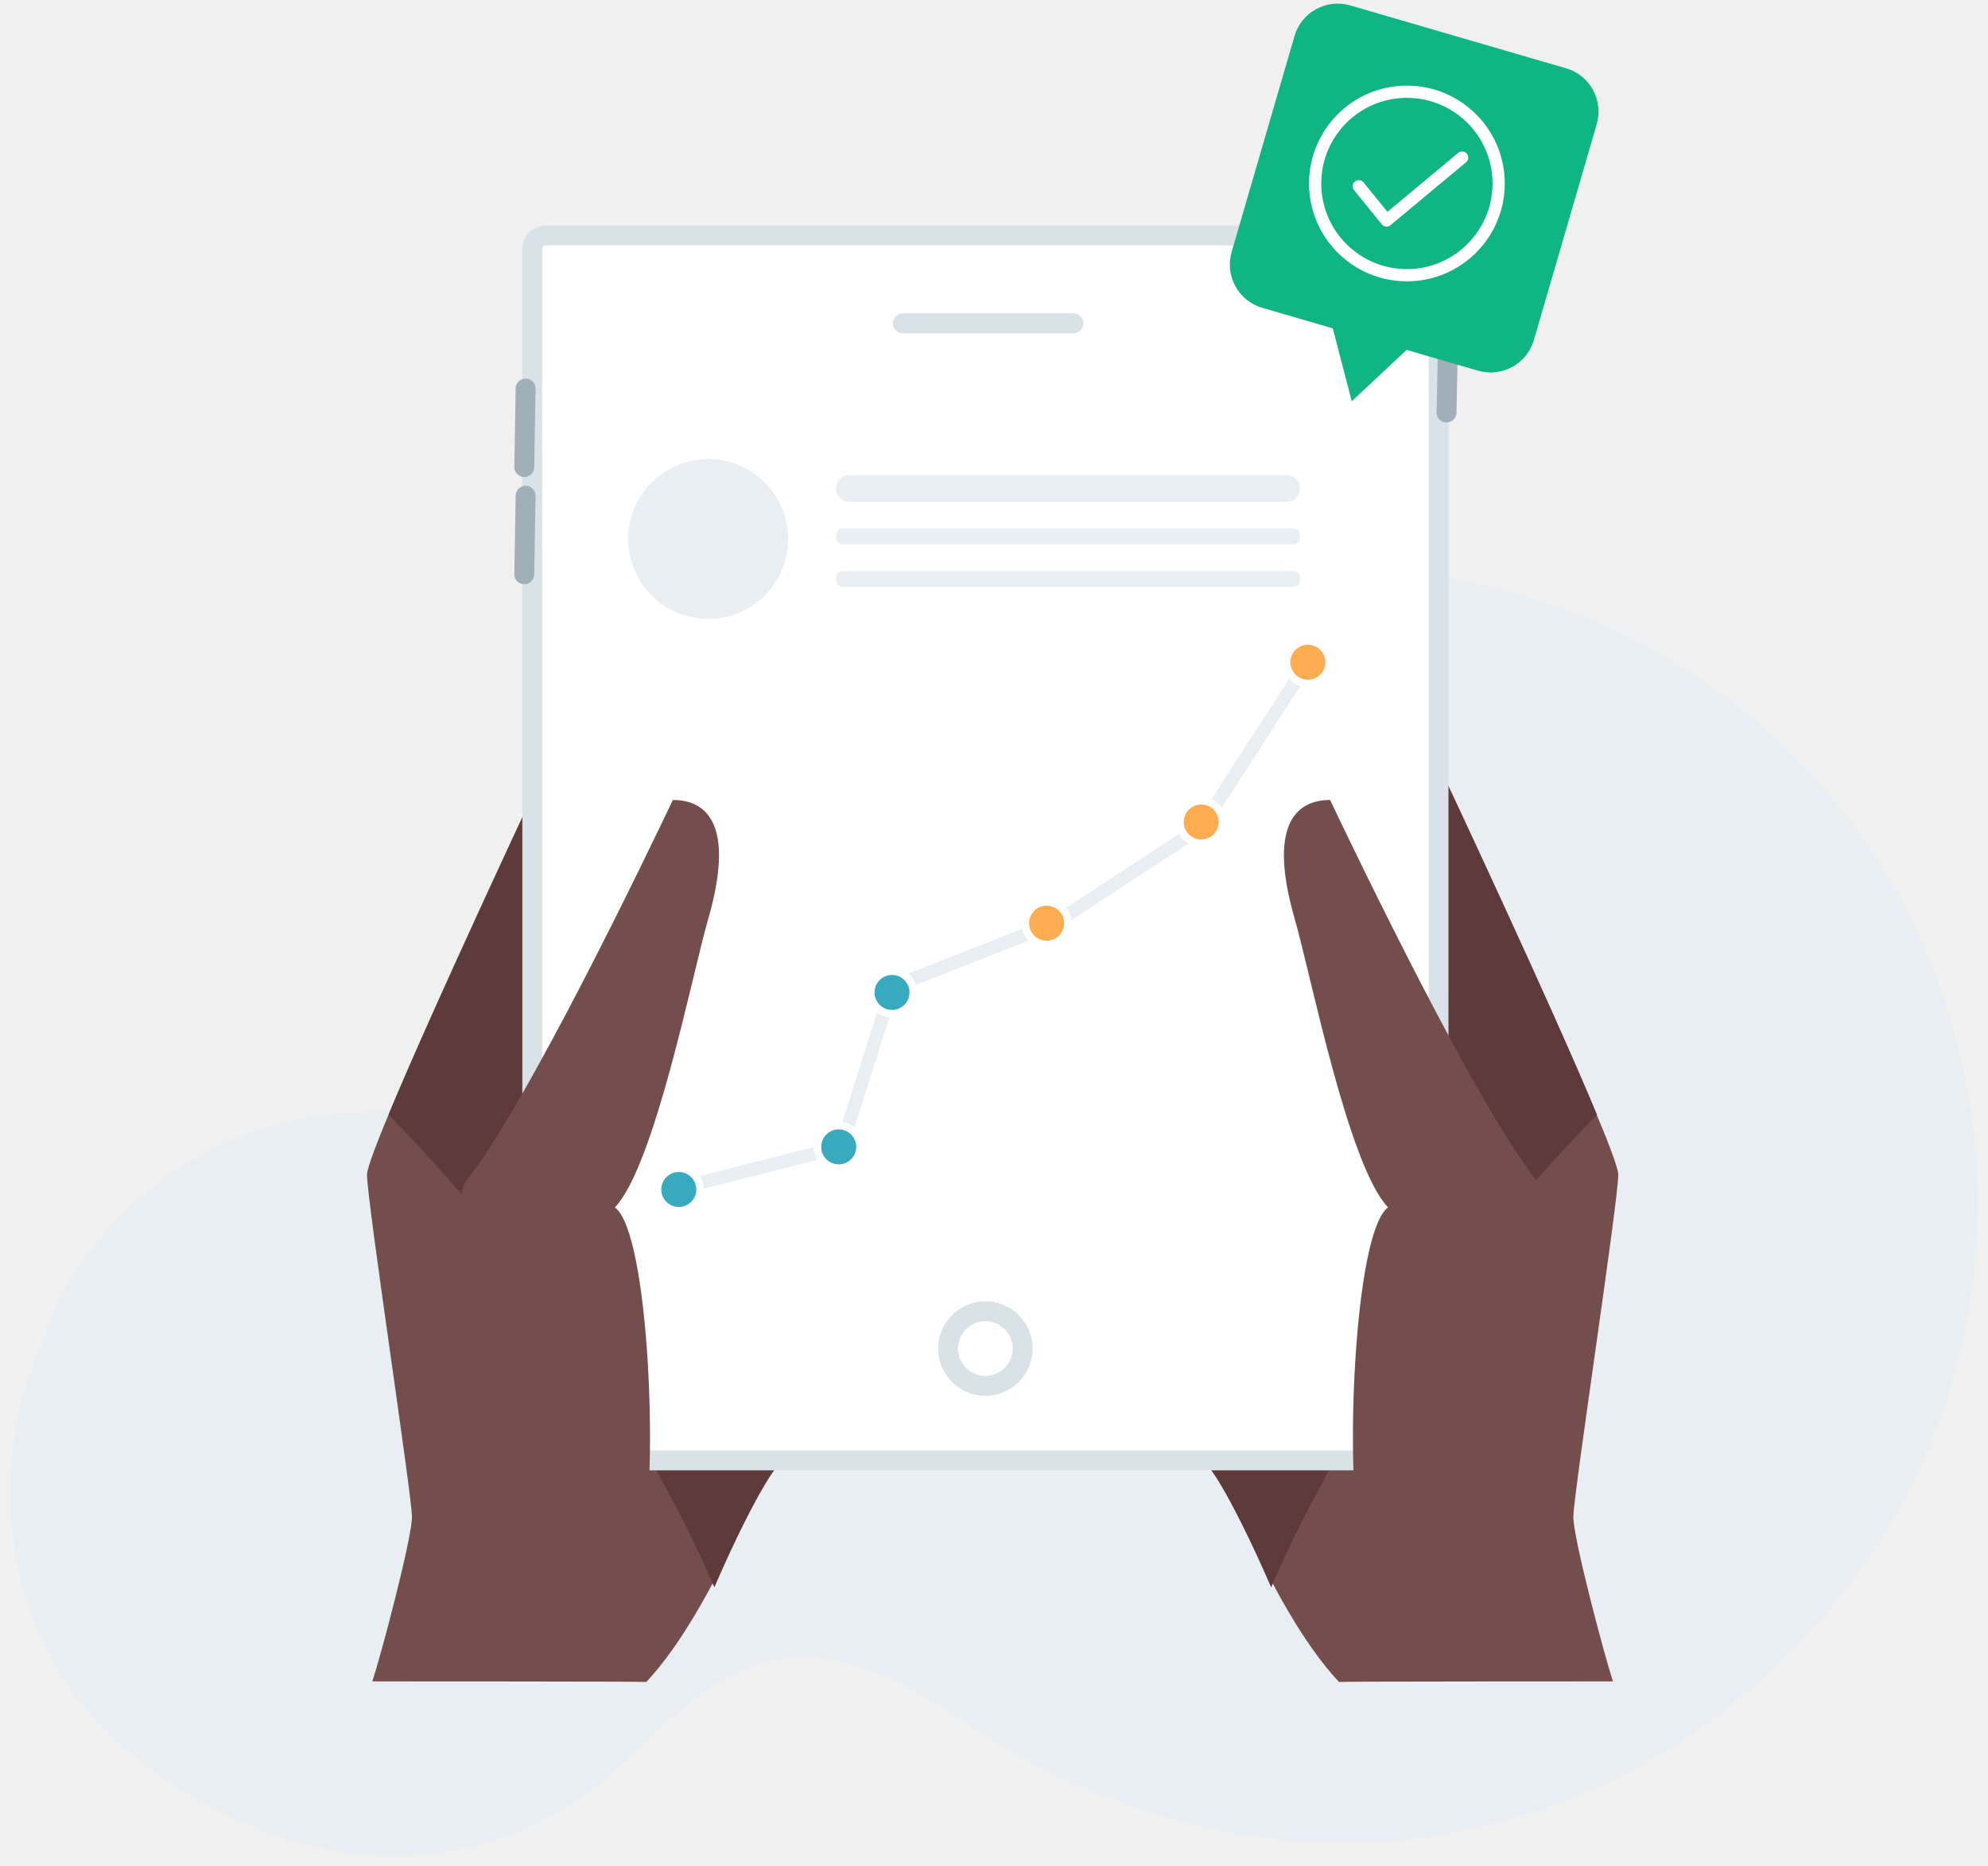
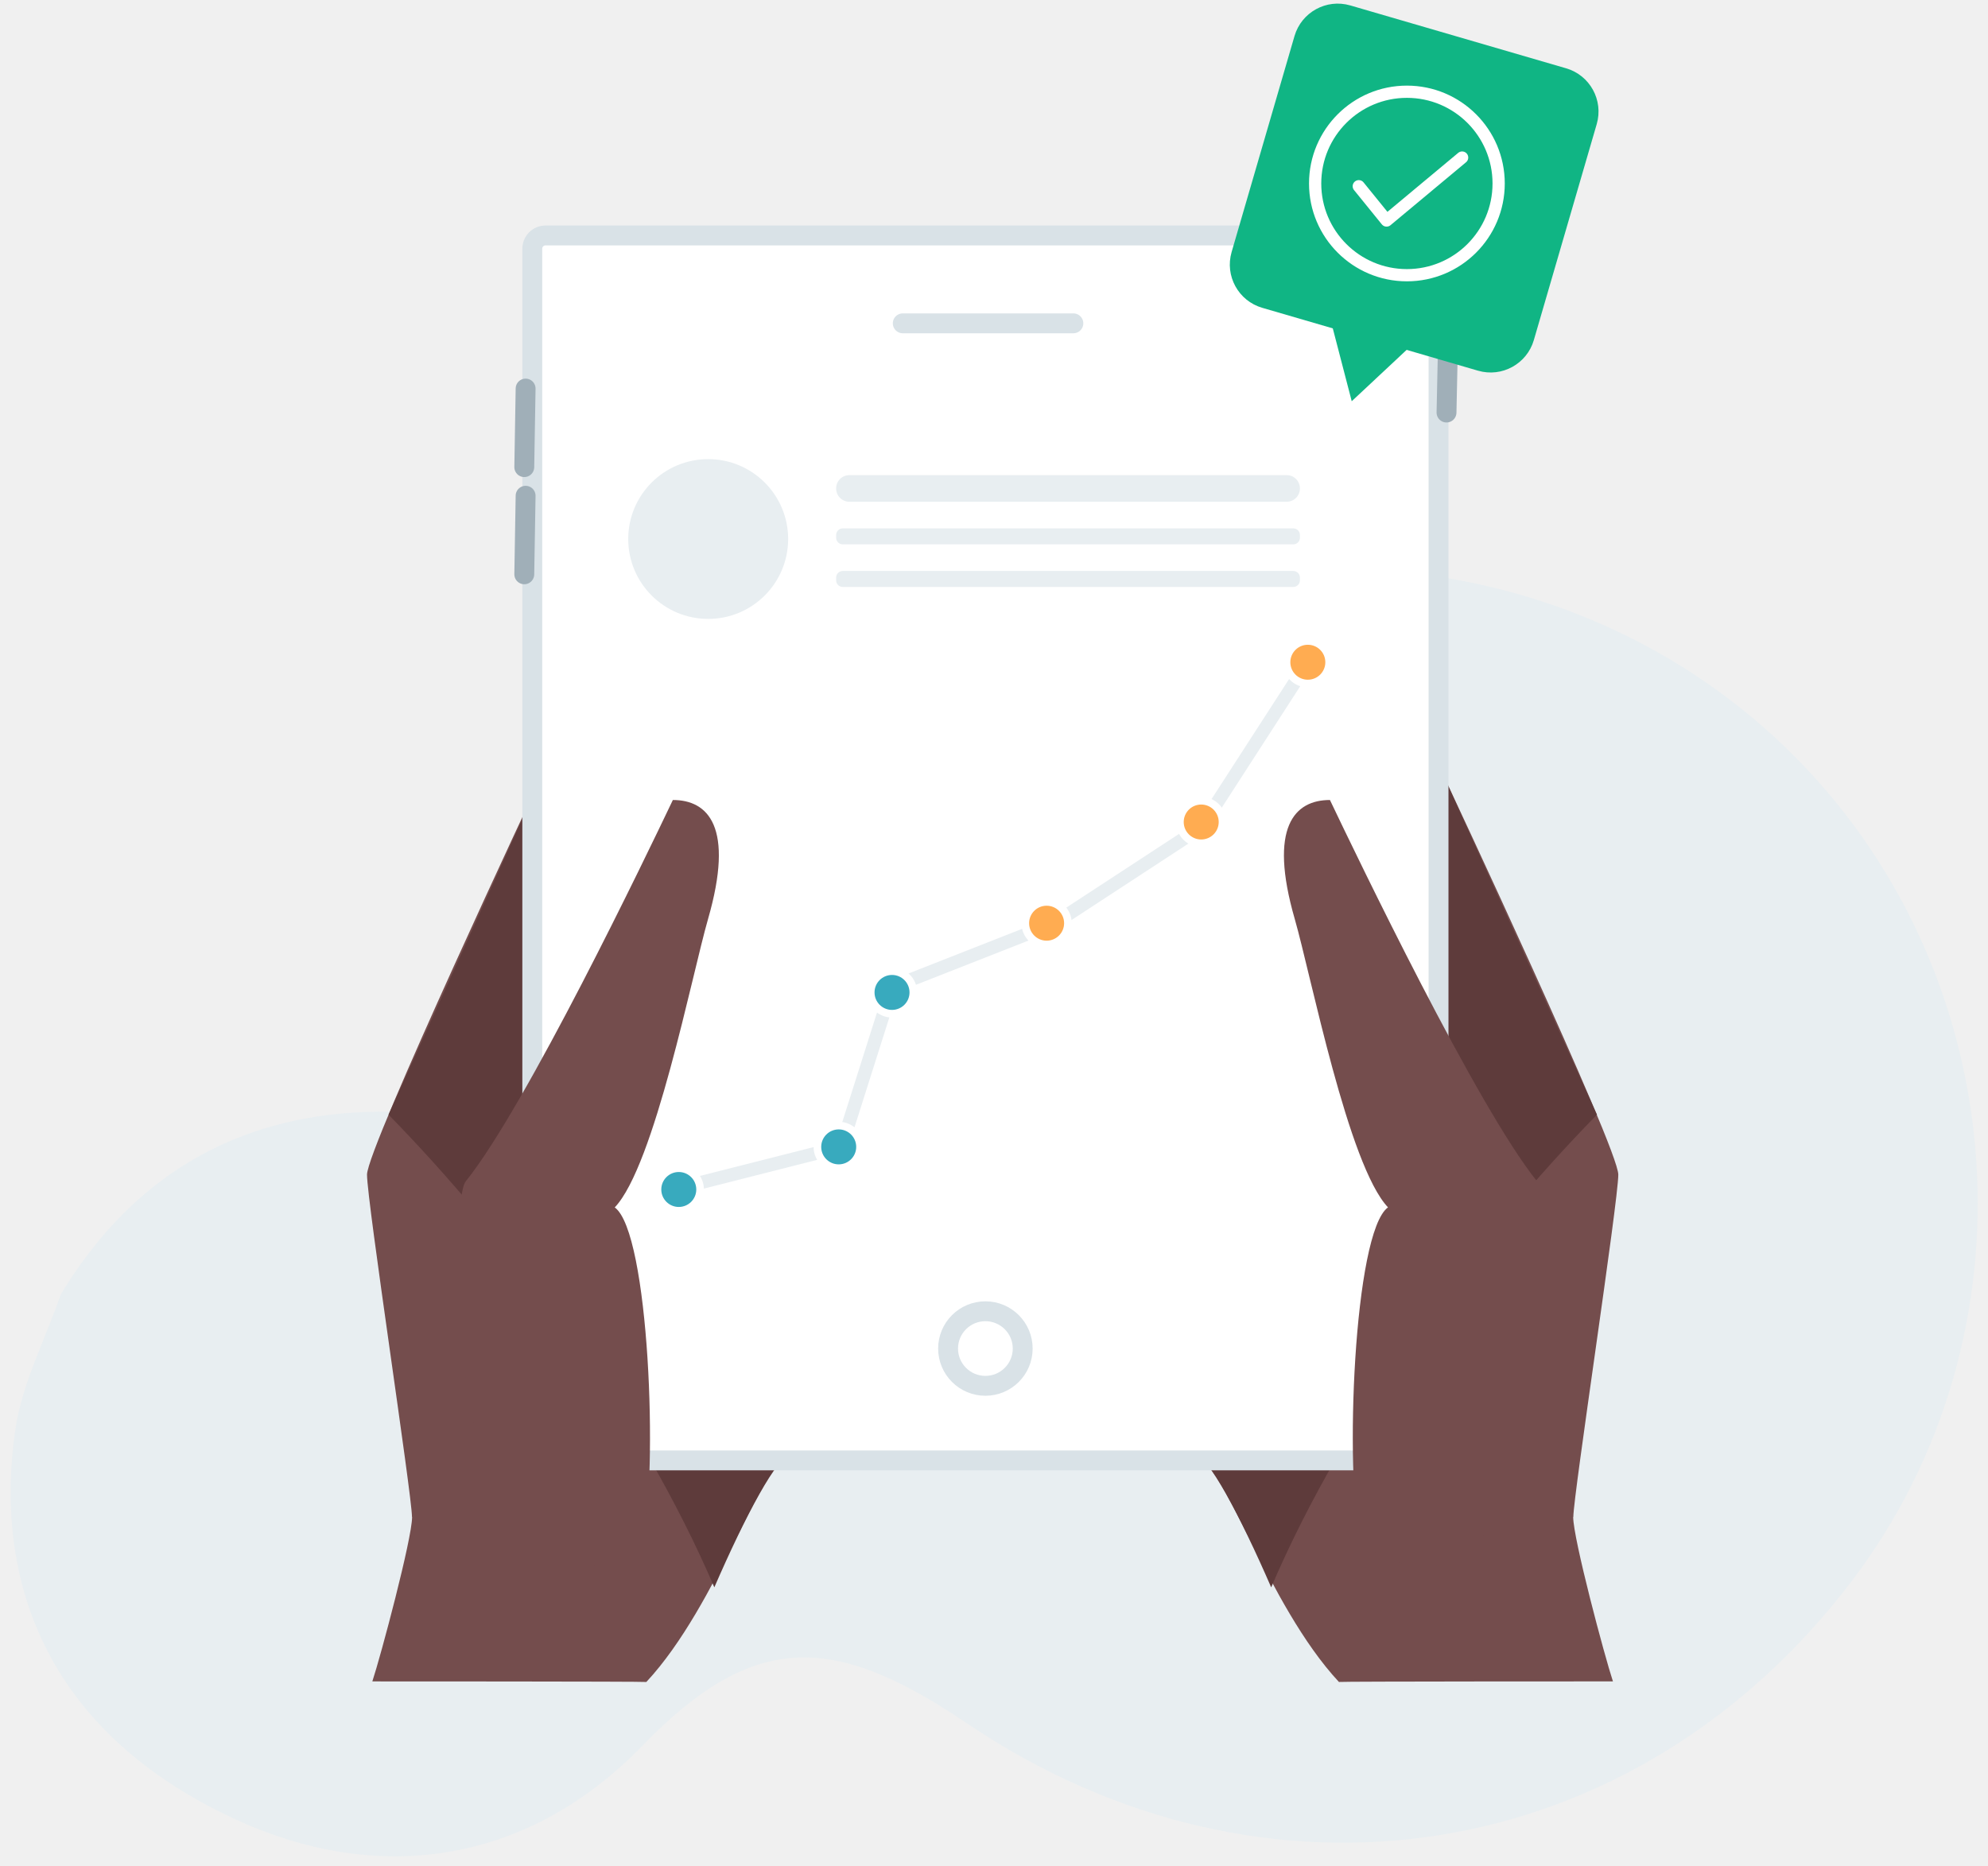
- <svg xmlns="http://www.w3.org/2000/svg" width="130px" height="122px" viewBox="0 0 130 122" version="1.1">
-   <g id="Page-1" stroke="none" stroke-width="1" fill="none" fill-rule="evenodd">
-     <g id="Illustration_report" transform="translate(-10, -3)">
-       <g id="Back" transform="translate(0, 10.2)" fill="#E8EEF1" fill-rule="nonzero">
-         <g id="Fill-1" transform="translate(77.64447, 77.27875) rotate(119) translate(-77.64447, -77.27875) translate(21.14447, 20.77875)">
-           <path d="M63.989,92.818 C61.392,84.905 59.266,83.301 50.951,83.348 C41.931,83.401 33.036,83.552 24.439,79.646 C5.95,71.244 -4.031,49.644 1.85,29.771 C7.618,10.278 27.141,-2.311 47.129,0.575 C70.437,3.941 85.411,23.245 83.333,46.71 C82.415,57.084 84.741,61.791 94.889,64.531 C105.652,67.436 111.306,75.574 112.018,85.509 C113.024,99.467 105.662,107.002 96.781,110.394 C93.898,111.498 90.618,111.569 87.519,112.111 C76.027,111.67 68.077,105.27 63.989,92.818 Z" id="path-2" />
+ <svg xmlns="http://www.w3.org/2000/svg" width="130" height="122">
+   <style>.B{fill-rule:nonzero}.C{stroke:#d9e2e7}.D{stroke-width:1.3}.E{stroke-linecap:round}.F{stroke-linejoin:round}</style>
+   <g fill="none" fill-rule="evenodd">
+     <g class="B">
+       <path d="M63.99 92.818c-2.597-7.913-4.723-9.517-13.038-9.47-9.02.054-17.915.204-26.512-3.702C5.95 71.244-4.03 49.644 1.85 29.77 7.618 10.278 27.14-2.31 47.13.575 70.437 3.94 85.41 23.245 83.333 46.7c-.918 10.373 1.408 15.08 11.557 17.82 10.763 2.905 16.416 11.043 17.13 20.978 1.005 13.958-6.356 21.494-15.237 24.885-2.883 1.104-6.163 1.175-9.262 1.716-11.492-.44-19.443-6.84-23.53-19.293z" transform="matrix(-.48481 .87462 -.87462 -.48481 144.4522 62.45448)" fill="#e8eef1" />
+       <path d="M26.94 99.213c0-1.417-2.94-20.633-2.94-22.387s11.308-25.848 11.308-25.848 17.397 44.276 16.444 44.276c-1.906 0-4.745 9.666-9.486 14.754-.14-.037-17.918-.037-17.918-.037.547-1.65 2.6-9.34 2.6-10.757zm75.944 0c0-1.417 2.94-20.633 2.94-22.387s-11.31-25.85-11.31-25.85S77.118 95.253 78.07 95.253c1.906 0 4.745 9.666 9.486 14.754.14-.037 17.918-.037 17.918-.037-.547-1.65-2.6-9.34-2.6-10.757z" fill="#744d4d" />
+       <path d="M25.407 72.905c7.77 7.92 16.445 19.535 21.304 30.914 2.017-4.642 4.15-8.704 5.042-8.704.952 0-16.427-44.138-16.427-44.138l-9.92 21.928zm79.023 0c-7.77 7.92-16.445 19.535-21.304 30.914-2.017-4.642-4.15-8.704-5.042-8.704-.952 0 16.427-44.138 16.427-44.138l9.92 21.928z" fill="#5e3b3b" />
+       <rect fill="#fff" x="34.807" y="15.4" width="59.262" height="80.114" rx=".866" class="C D" />
+       <g fill="#e8eef1">
+         <ellipse cx="46.31" cy="35.254" rx="5.229" ry="5.225" />
+         <rect x="54.677" y="31.075" width="30.328" height="1.742" rx=".866" />
+         <rect x="54.677" y="34.558" width="30.328" height="1.045" rx=".433" />
+         <rect x="54.677" y="37.344" width="30.328" height="1.045" rx=".433" />
+       </g>
+     </g>
+     <g transform="matrix(-1 0 0 1 86.9163 41.91993)">
+       <path stroke="#e8eef1" stroke-width=".866" d="M42.878 35.877l-10.98-2.787-3.312-10.45-10.632-4.18-9.586-6.27L1.394 1.393" />
+       <g stroke="#fff" stroke-width=".5" class="B">
+         <g fill="#ffac51">
+           <ellipse cx="8.366" cy="11.843" rx="1.394" ry="1.393" />
+           <ellipse cx="18.476" cy="18.461" rx="1.394" ry="1.393" />
        </g>
+         <g fill="#38aabe">
+           <ellipse cx="28.585" cy="22.989" rx="1.394" ry="1.393" />
+           <ellipse cx="32.071" cy="33.091" rx="1.394" ry="1.393" />
+           <ellipse cx="42.529" cy="35.877" rx="1.394" ry="1.393" />
+         </g>
+         <ellipse fill="#ffac51" cx="1.394" cy="1.393" rx="1.394" ry="1.393" />
      </g>
-       <g id="Hand-&amp;-Tablet" transform="translate(34, 18.4)">
-         <path d="M2.939,83.813 C2.939,82.395 0,63.179 0,61.425 C0,59.671 11.308,35.577 11.308,35.577 C11.308,35.577 28.705,79.853 27.752,79.853 C25.847,79.853 23.007,89.519 18.267,94.606 C18.127,94.57 0.349,94.57 0.349,94.57 C0.895,92.919 2.939,85.23 2.939,83.813 Z" id="Fill-1" fill="#744D4D" fill-rule="nonzero" />
-         <path d="M56.972,83.813 C56.972,82.395 54.033,63.179 54.033,61.425 C54.033,59.671 65.341,35.577 65.341,35.577 C65.341,35.577 82.738,79.853 81.785,79.853 C79.88,79.853 77.04,89.519 72.299,94.606 C72.16,94.57 54.381,94.57 54.381,94.57 C54.928,92.919 56.972,85.23 56.972,83.813 Z" id="Fill-1-Copy-5" fill="#744D4D" fill-rule="nonzero" transform="translate(67.9278, 65.09177) scale(-1, 1) translate(-67.9278, -65.09177) " />
-         <path d="M1.407,57.505 C9.177,65.425 17.852,77.04 22.711,88.419 C24.728,83.778 26.861,79.715 27.753,79.715 C28.705,79.715 11.325,35.577 11.325,35.577 C11.325,35.577 4.418,50.264 1.407,57.505 Z" id="Fill-4" fill="#5E3B3B" fill-rule="nonzero" />
-         <path d="M54.045,57.505 C61.815,65.425 70.49,77.04 75.349,88.419 C77.366,83.778 79.499,79.715 80.391,79.715 C81.343,79.715 63.964,35.577 63.964,35.577 C63.964,35.577 57.056,50.264 54.045,57.505 Z" id="Fill-4-Copy" fill="#5E3B3B" fill-rule="nonzero" transform="translate(67.23683, 61.99813) scale(-1, 1) translate(-67.23683, -61.99813) " />
-         <rect id="Rectangle" stroke="#D9E2E7" stroke-width="1.3" fill="#FFFFFF" fill-rule="nonzero" x="10.807" y="0" width="59.262" height="80.114" rx="0.866" />
-         <ellipse id="Oval" fill="#E8EEF1" fill-rule="nonzero" cx="22.31" cy="19.854" rx="5.229" ry="5.225" />
-         <rect id="Rectangle" fill="#E8EEF1" fill-rule="nonzero" x="30.677" y="15.675" width="30.328" height="1.742" rx="0.866" />
-         <rect id="Rectangle-Copy-12" fill="#E8EEF1" fill-rule="nonzero" x="30.677" y="19.158" width="30.328" height="1.045" rx="0.433" />
-         <rect id="Rectangle-Copy-13" fill="#E8EEF1" fill-rule="nonzero" x="30.677" y="21.944" width="30.328" height="1.045" rx="0.433" />
-         <g id="Graph" transform="translate(40.9163, 45.51993) scale(-1, 1) translate(-40.9163, -45.51993) translate(18.9163, 26.51993)">
-           <polyline id="Path-4" stroke="#E8EEF1" stroke-width="0.866" points="42.878 35.877 31.897 33.091 28.585 22.641 17.953 18.461 8.366 12.191 1.394 1.393" />
-           <ellipse id="Oval" stroke="#FFFFFF" stroke-width="0.5" fill="#FFAC51" fill-rule="nonzero" cx="8.366" cy="11.843" rx="1.394" ry="1.393" />
-           <ellipse id="Oval-Copy-16" stroke="#FFFFFF" stroke-width="0.5" fill="#FFAC51" fill-rule="nonzero" cx="18.476" cy="18.461" rx="1.394" ry="1.393" />
-           <ellipse id="Oval-Copy-17" stroke="#FFFFFF" stroke-width="0.5" fill="#38AABE" fill-rule="nonzero" cx="28.585" cy="22.989" rx="1.394" ry="1.393" />
-           <ellipse id="Oval-Copy-18" stroke="#FFFFFF" stroke-width="0.5" fill="#38AABE" fill-rule="nonzero" cx="32.071" cy="33.091" rx="1.394" ry="1.393" />
-           <ellipse id="Oval-Copy-19" stroke="#FFFFFF" stroke-width="0.5" fill="#38AABE" fill-rule="nonzero" cx="42.529" cy="35.877" rx="1.394" ry="1.393" />
-           <ellipse id="Oval-Copy-15" stroke="#FFFFFF" stroke-width="0.5" fill="#FFAC51" fill-rule="nonzero" cx="1.394" cy="1.393" rx="1.394" ry="1.393" />
-         </g>
-         <ellipse id="Oval" stroke="#D9E2E7" stroke-width="1.3" fill="#FFFFFF" fill-rule="nonzero" cx="40.437" cy="72.8" rx="2.44" ry="2.438" />
-         <path d="M16.21,63.569 C18.811,60.834 21.253,48.375 22.31,44.709 C24.053,38.664 22.31,36.922 20,36.922 C18.26,40.57 10.388,56.982 6.451,61.871 C5.241,63.283 5.071,94.241 18.008,85.542 C19.055,80.91 18.449,65.21 16.21,63.569 Z" id="Fill-7" fill="#744D4D" fill-rule="nonzero" />
-         <path d="M70.242,63.569 C72.844,60.834 75.286,48.375 76.343,44.709 C78.086,38.664 76.343,36.922 74.033,36.922 C72.293,40.57 64.42,56.982 60.483,61.871 C59.274,63.283 59.104,94.241 72.04,85.542 C73.088,80.91 72.482,65.21 70.242,63.569 Z" id="Fill-7-Copy" fill="#744D4D" fill-rule="nonzero" transform="translate(68.50508, 62.00158) scale(-1, 1) translate(-68.50508, -62.00158) " />
-         <line x1="35.034" y1="5.747" x2="46.189" y2="5.747" id="Line-5" stroke="#D9E2E7" stroke-width="1.3" stroke-linecap="round" stroke-linejoin="round" />
-         <line x1="70.765" y1="3.396" x2="70.591" y2="11.582" id="Line-5-Copy" stroke="#A0AFB8" stroke-width="1.3" stroke-linecap="round" stroke-linejoin="round" />
-         <line x1="10.371" y1="10.014" x2="10.284" y2="15.152" id="Line-5-Copy-2" stroke="#A0AFB8" stroke-width="1.3" stroke-linecap="round" stroke-linejoin="round" />
-         <line x1="10.371" y1="17.024" x2="10.284" y2="22.162" id="Line-5-Copy-3" stroke="#A0AFB8" stroke-width="1.3" stroke-linecap="round" stroke-linejoin="round" />
-       </g>
-       <g id="Speech-Bubble-Copy-3" transform="translate(102.2316, 16.03288) scale(-1, 1) rotate(-5) translate(-102.2316, -16.03288) translate(88.23162, 1.532879)" fill="#10B584" fill-rule="nonzero">
-         <polygon id="Fill-4" transform="translate(16.4094, 25.44589) rotate(-17) translate(-16.4094, -25.44589) " points="15.916 27.96 19.236 23.484 13.583 22.932" />
-         <path d="M7.543,2.764 L22.168,4.238 C23.786,4.4 24.964,5.844 24.8,7.463 L23.322,22.097 C23.159,23.715 21.715,24.895 20.098,24.732 L5.473,23.259 C3.856,23.096 2.677,21.652 2.841,20.034 L4.319,5.399 C4.482,3.781 5.926,2.601 7.543,2.764" id="Fill-1" transform="translate(13.82043, 13.74811) rotate(-17) translate(-13.82043, -13.74811) " />
-       </g>
-       <g id="Group" transform="translate(96, 9)" stroke="#FFFFFF" stroke-width="0.8">
-         <polyline id="Line" stroke-linecap="round" stroke-linejoin="round" transform="translate(6.5, 6.5) rotate(-12) translate(-6.5, -6.5) " points="3 5.429 4.312 8 10 5" />
-         <circle id="Oval" cx="6" cy="6" r="6" />
-       </g>
+     </g>
+     <g class="B">
+       <ellipse fill="#fff" cx="64.437" cy="88.2" rx="2.44" ry="2.438" class="C D" />
+       <path d="M40.2 78.97c2.6-2.735 5.044-15.194 6.1-18.86 1.743-6.045 0-7.787-2.3-7.787-1.74 3.648-9.612 20.06-13.55 24.95-1.2 1.412-1.38 32.37 11.557 23.67C43.055 96.3 42.45 80.6 40.2 78.97zm50.568 0c-2.6-2.735-5.044-15.194-6.1-18.86-1.743-6.045 0-7.787 2.3-7.787 1.74 3.648 9.612 20.06 13.55 24.95 1.2 1.412 1.38 32.37-11.557 23.67-1.048-4.632-.442-20.33 1.798-21.973z" fill="#744d4d" />
+     </g>
+     <g class="D E F">
+       <path d="M59.034 21.147H70.19" class="C" />
+       <path d="M94.765 18.796l-.174 8.186m-60.22-1.568l-.087 5.138m.087 1.872l-.087 5.138" stroke="#a0afb8" />
+     </g>
+     <g transform="matrix(-.996195 -.087156 -.087156 .996195 107.4421 -.191764)" fill="#10b584" class="B">
+       <path d="M16.673 27.994l1.866-5.25-5.568 1.125z" />
+       <path d="M4.606 5.08l14.417-2.867c1.594-.317 3.143.72 3.46 2.315l2.865 14.427c.317 1.595-.72 3.146-2.313 3.462L8.618 25.284c-1.594.317-3.143-.72-3.46-2.314L2.293 8.542c-.317-1.595.72-3.146 2.313-3.463" />
+     </g>
+     <g stroke="#fff" stroke-width=".8">
+       <path d="M88.854 12.18l1.818 2.242 4.94-4.117" class="E F" />
+       <circle cx="92" cy="12" r="6" />
    </g>
  </g>
</svg>
